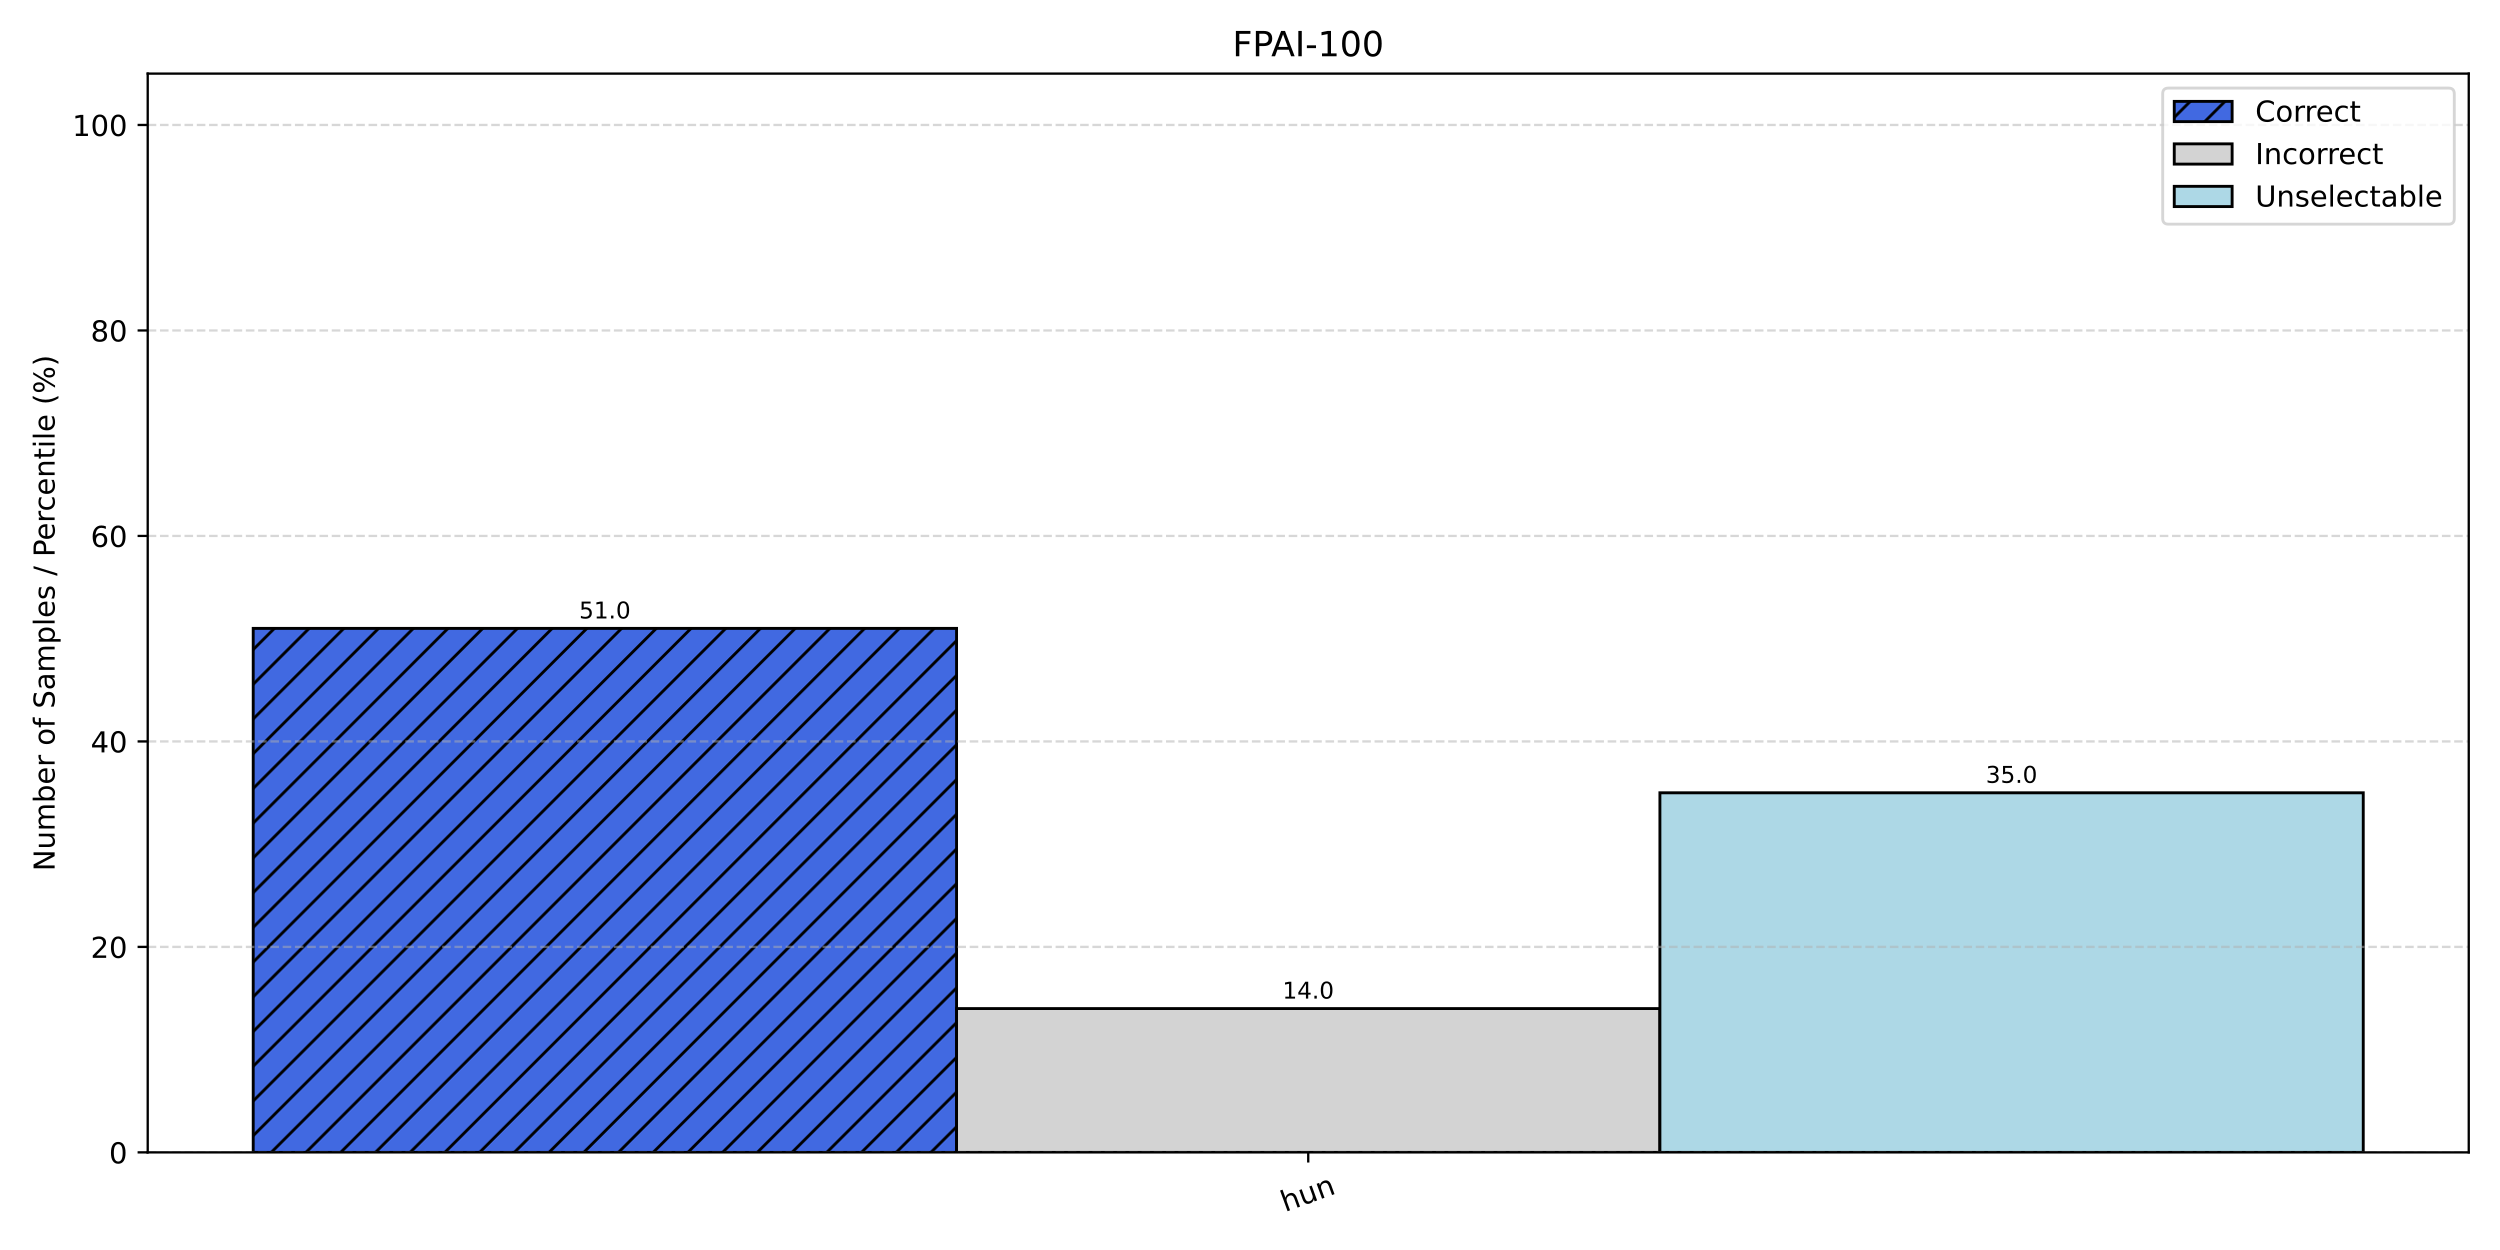
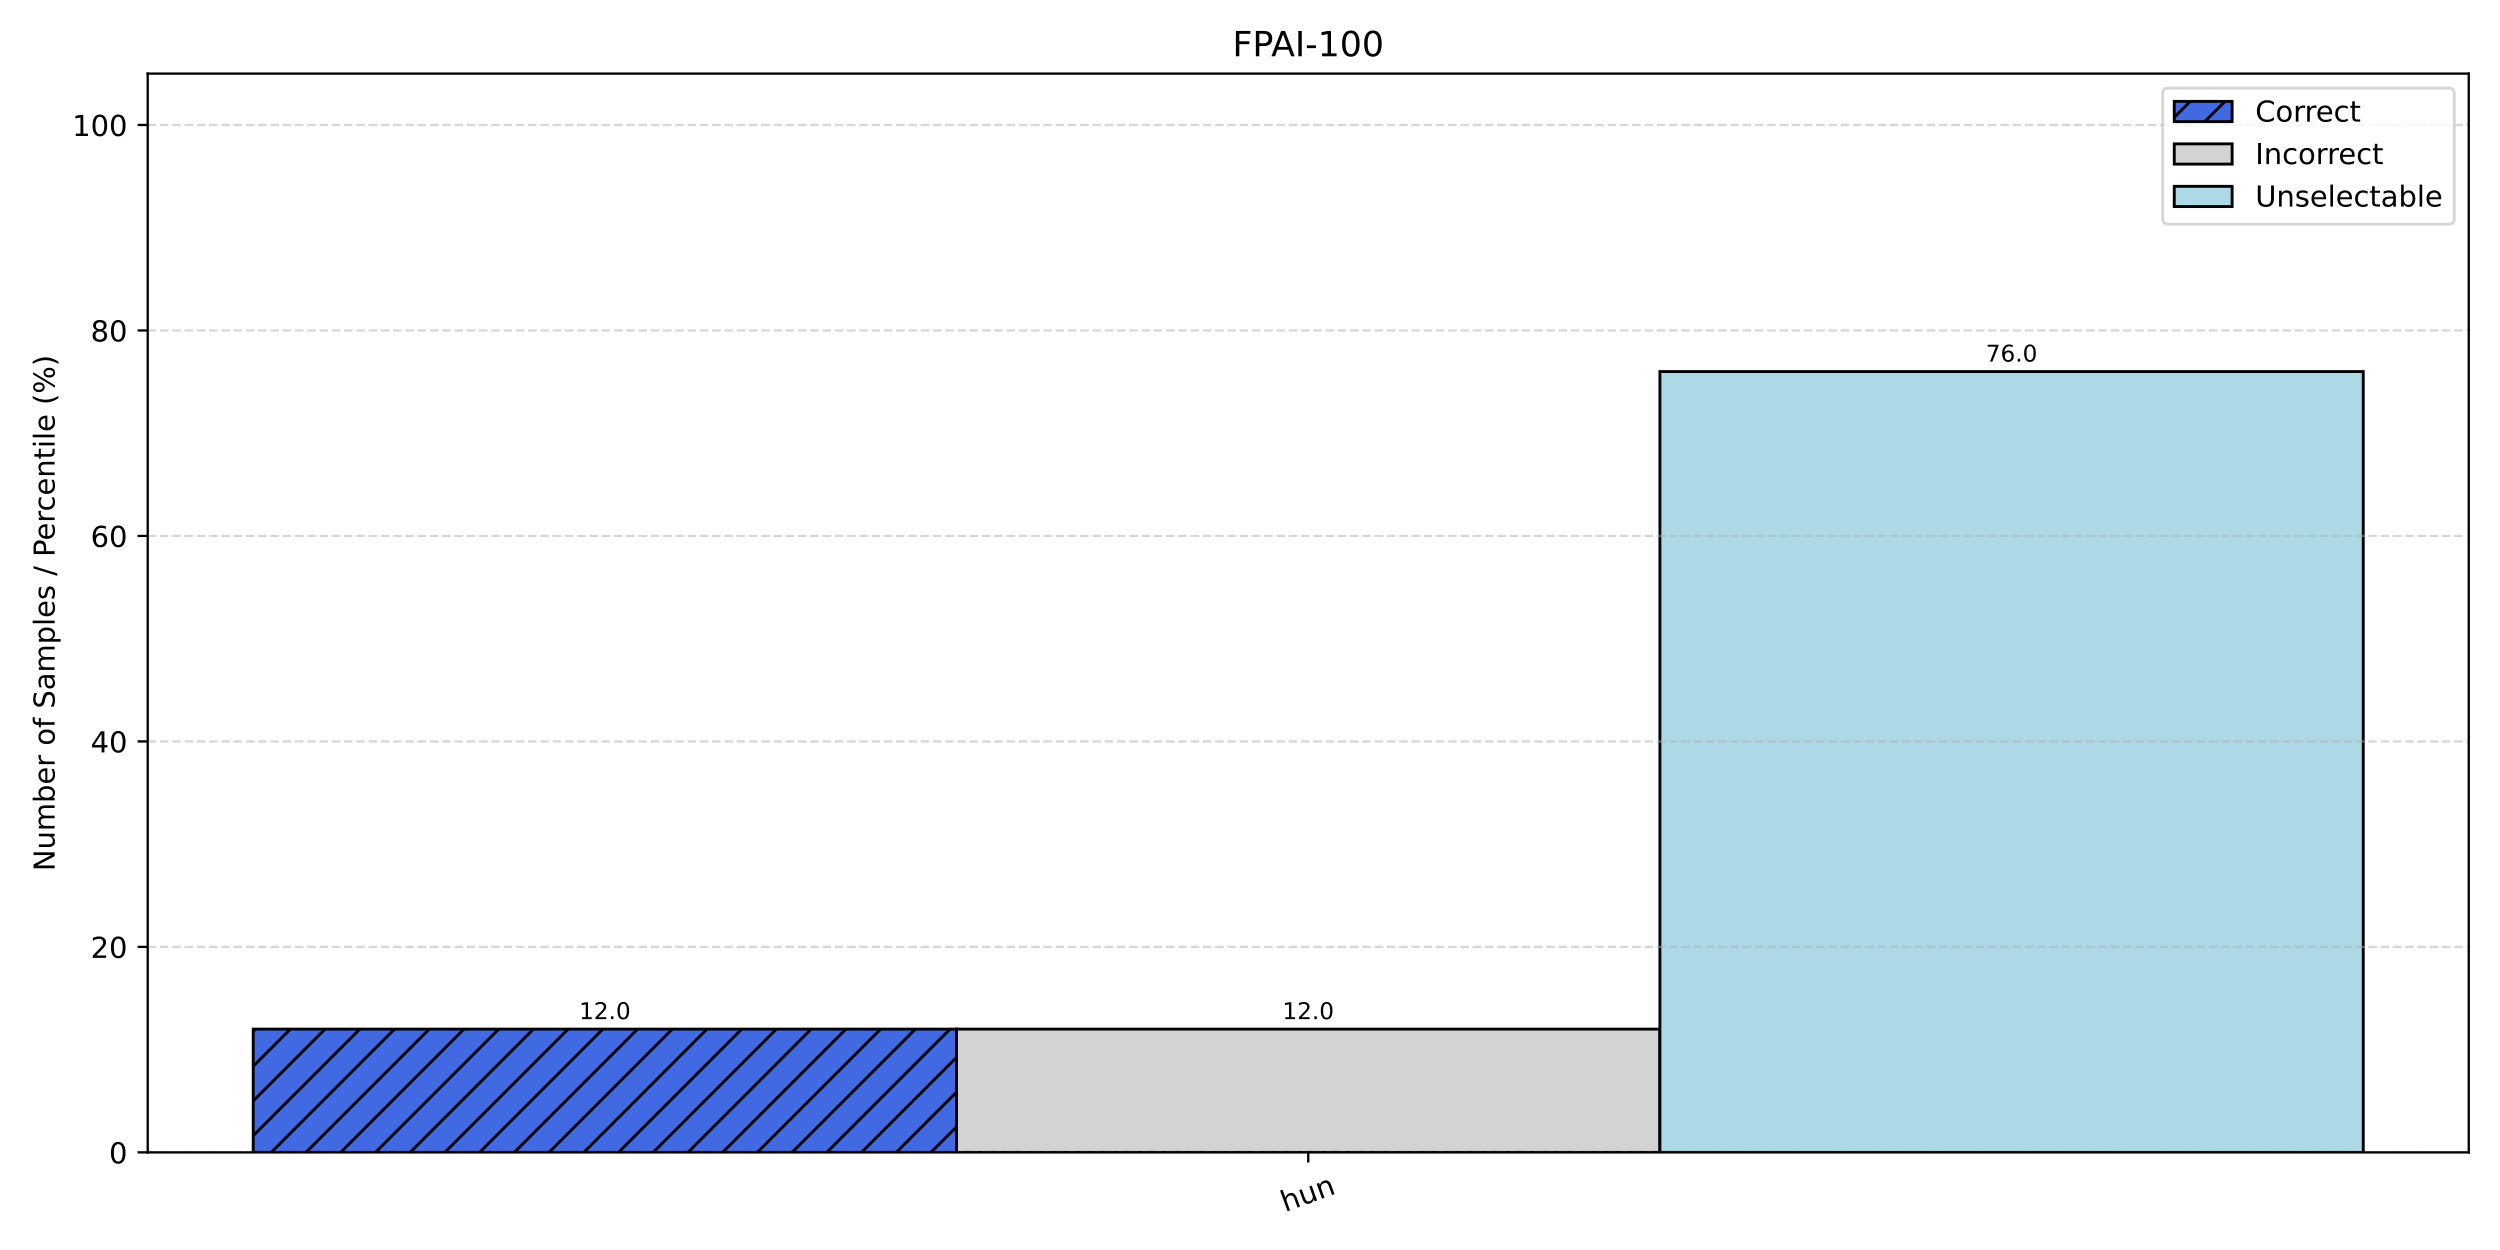
<svg xmlns="http://www.w3.org/2000/svg" xmlns:xlink="http://www.w3.org/1999/xlink" width="864pt" height="432pt" viewBox="0 0 864 432" version="1.1">
  <defs>
    <style type="text/css">*{stroke-linejoin: round; stroke-linecap: butt}</style>
  </defs>
  <g id="figure_1">
    <g id="patch_1">
      <path d="M 0 432  L 864 432  L 864 0  L 0 0  z " style="fill: #ffffff" />
    </g>
    <g id="axes_1">
      <g id="patch_2">
        <path d="M 51.05 398.264  L 853.2 398.264  L 853.2 25.44  L 51.05 25.44  z " style="fill: #ffffff" />
      </g>
      <g id="patch_3">
-         <path d="M 87.511 398.264  L 330.587 398.264  L 330.587 217.178  L 87.511 217.178  z " clip-path="url(#p8817f2fa42)" style="fill: url(#h641c3f6b5b); stroke: #000000; stroke-linejoin: miter" />
+         <path d="M 87.511 398.264  L 330.587 398.264  L 330.587 355.655  L 87.511 355.655  z " clip-path="url(#pb36cca7474)" style="fill: url(#hdda5318c8d); stroke: #000000; stroke-linejoin: miter" />
      </g>
      <g id="patch_4">
-         <path d="M 330.587 398.264  L 573.663 398.264  L 573.663 348.554  L 330.587 348.554  z " clip-path="url(#p8817f2fa42)" style="fill: #d3d3d3; stroke: #000000; stroke-linejoin: miter" />
+         <path d="M 330.587 398.264  L 573.663 398.264  L 573.663 355.655  L 330.587 355.655  z " clip-path="url(#pb36cca7474)" style="fill: #d3d3d3; stroke: #000000; stroke-linejoin: miter" />
      </g>
      <g id="patch_5">
-         <path d="M 573.663 398.264  L 816.739 398.264  L 816.739 273.989  L 573.663 273.989  z " clip-path="url(#p8817f2fa42)" style="fill: #add8e6; stroke: #000000; stroke-linejoin: miter" />
+         <path d="M 573.663 398.264  L 816.739 398.264  L 816.739 128.41  L 573.663 128.41  z " clip-path="url(#pb36cca7474)" style="fill: #add8e6; stroke: #000000; stroke-linejoin: miter" />
      </g>
      <g id="matplotlib.axis_1">
        <g id="xtick_1">
          <g id="line2d_1">
            <defs>
-               <path id="m5f4a2efb45" d="M 0 0  L 0 3.5  " style="stroke: #000000; stroke-width: 0.8" />
-             </defs>
-             <g>
-               <use xlink:href="#m5f4a2efb45" x="452.125" y="398.264" style="stroke: #000000; stroke-width: 0.8" />
+               <path id="m053bf7ad65" d="M 0 0  L 0 3.5  " style="stroke: #000000; stroke-width: 0.8" />
+             </defs>
+             <g>
+               <use xlink:href="#m053bf7ad65" x="452.125" y="398.264" style="stroke: #000000; stroke-width: 0.8" />
            </g>
          </g>
          <g id="text_1">
            <g transform="translate(444.1358 418.9066) rotate(-20) scale(0.1 -0.1)">
              <defs>
                <path id="DejaVuSans-68" d="M 3513 2113  L 3513 0  L 2938 0  L 2938 2094  Q 2938 2591 2744 2837  Q 2550 3084 2163 3084  Q 1697 3084 1428 2787  Q 1159 2491 1159 1978  L 1159 0  L 581 0  L 581 4863  L 1159 4863  L 1159 2956  Q 1366 3272 1645 3428  Q 1925 3584 2291 3584  Q 2894 3584 3203 3211  Q 3513 2838 3513 2113  z " transform="scale(0.015625)" />
                <path id="DejaVuSans-75" d="M 544 1381  L 544 3500  L 1119 3500  L 1119 1403  Q 1119 906 1312 657  Q 1506 409 1894 409  Q 2359 409 2629 706  Q 2900 1003 2900 1516  L 2900 3500  L 3475 3500  L 3475 0  L 2900 0  L 2900 538  Q 2691 219 2414 64  Q 2138 -91 1772 -91  Q 1169 -91 856 284  Q 544 659 544 1381  z M 1991 3584  L 1991 3584  z " transform="scale(0.015625)" />
                <path id="DejaVuSans-6e" d="M 3513 2113  L 3513 0  L 2938 0  L 2938 2094  Q 2938 2591 2744 2837  Q 2550 3084 2163 3084  Q 1697 3084 1428 2787  Q 1159 2491 1159 1978  L 1159 0  L 581 0  L 581 3500  L 1159 3500  L 1159 2956  Q 1366 3272 1645 3428  Q 1925 3584 2291 3584  Q 2894 3584 3203 3211  Q 3513 2838 3513 2113  z " transform="scale(0.015625)" />
              </defs>
              <use xlink:href="#DejaVuSans-68" />
              <use xlink:href="#DejaVuSans-75" transform="translate(63.37891 0)" />
              <use xlink:href="#DejaVuSans-6e" transform="translate(126.7578 0)" />
            </g>
          </g>
        </g>
      </g>
      <g id="matplotlib.axis_2">
        <g id="ytick_1">
          <g id="line2d_2">
-             <path d="M 51.05 398.264  L 853.2 398.264  " clip-path="url(#p8817f2fa42)" style="fill: none; stroke-dasharray: 2.96,1.28; stroke-dashoffset: 0; stroke: #b0b0b0; stroke-opacity: 0.5; stroke-width: 0.8" />
+             <path d="M 51.05 398.264  L 853.2 398.264  " clip-path="url(#pb36cca7474)" style="fill: none; stroke-dasharray: 2.96,1.28; stroke-dashoffset: 0; stroke: #b0b0b0; stroke-opacity: 0.5; stroke-width: 0.8" />
          </g>
          <g id="line2d_3">
            <defs>
-               <path id="mfa6d779302" d="M 0 0  L -3.5 0  " style="stroke: #000000; stroke-width: 0.8" />
-             </defs>
-             <g>
-               <use xlink:href="#mfa6d779302" x="51.05" y="398.264" style="stroke: #000000; stroke-width: 0.8" />
+               <path id="m29c18220e1" d="M 0 0  L -3.5 0  " style="stroke: #000000; stroke-width: 0.8" />
+             </defs>
+             <g>
+               <use xlink:href="#m29c18220e1" x="51.05" y="398.264" style="stroke: #000000; stroke-width: 0.8" />
            </g>
          </g>
          <g id="text_2">
            <g transform="translate(37.6875 402.0629) scale(0.1 -0.1)">
              <defs>
                <path id="DejaVuSans-30" d="M 2034 4250  Q 1547 4250 1301 3770  Q 1056 3291 1056 2328  Q 1056 1369 1301 889  Q 1547 409 2034 409  Q 2525 409 2770 889  Q 3016 1369 3016 2328  Q 3016 3291 2770 3770  Q 2525 4250 2034 4250  z M 2034 4750  Q 2819 4750 3233 4129  Q 3647 3509 3647 2328  Q 3647 1150 3233 529  Q 2819 -91 2034 -91  Q 1250 -91 836 529  Q 422 1150 422 2328  Q 422 3509 836 4129  Q 1250 4750 2034 4750  z " transform="scale(0.015625)" />
              </defs>
              <use xlink:href="#DejaVuSans-30" />
            </g>
          </g>
        </g>
        <g id="ytick_2">
          <g id="line2d_4">
-             <path d="M 51.05 327.25  L 853.2 327.25  " clip-path="url(#p8817f2fa42)" style="fill: none; stroke-dasharray: 2.96,1.28; stroke-dashoffset: 0; stroke: #b0b0b0; stroke-opacity: 0.5; stroke-width: 0.8" />
+             <path d="M 51.05 327.25  L 853.2 327.25  " clip-path="url(#pb36cca7474)" style="fill: none; stroke-dasharray: 2.96,1.28; stroke-dashoffset: 0; stroke: #b0b0b0; stroke-opacity: 0.5; stroke-width: 0.8" />
          </g>
          <g id="line2d_5">
            <g>
-               <use xlink:href="#mfa6d779302" x="51.05" y="327.25" style="stroke: #000000; stroke-width: 0.8" />
+               <use xlink:href="#m29c18220e1" x="51.05" y="327.25" style="stroke: #000000; stroke-width: 0.8" />
            </g>
          </g>
          <g id="text_3">
            <g transform="translate(31.325 331.0489) scale(0.1 -0.1)">
              <defs>
                <path id="DejaVuSans-32" d="M 1228 531  L 3431 531  L 3431 0  L 469 0  L 469 531  Q 828 903 1448 1529  Q 2069 2156 2228 2338  Q 2531 2678 2651 2914  Q 2772 3150 2772 3378  Q 2772 3750 2511 3984  Q 2250 4219 1831 4219  Q 1534 4219 1204 4116  Q 875 4013 500 3803  L 500 4441  Q 881 4594 1212 4672  Q 1544 4750 1819 4750  Q 2544 4750 2975 4387  Q 3406 4025 3406 3419  Q 3406 3131 3298 2873  Q 3191 2616 2906 2266  Q 2828 2175 2409 1742  Q 1991 1309 1228 531  z " transform="scale(0.015625)" />
              </defs>
              <use xlink:href="#DejaVuSans-32" />
              <use xlink:href="#DejaVuSans-30" transform="translate(63.62305 0)" />
            </g>
          </g>
        </g>
        <g id="ytick_3">
          <g id="line2d_6">
-             <path d="M 51.05 256.236  L 853.2 256.236  " clip-path="url(#p8817f2fa42)" style="fill: none; stroke-dasharray: 2.96,1.28; stroke-dashoffset: 0; stroke: #b0b0b0; stroke-opacity: 0.5; stroke-width: 0.8" />
+             <path d="M 51.05 256.236  L 853.2 256.236  " clip-path="url(#pb36cca7474)" style="fill: none; stroke-dasharray: 2.96,1.28; stroke-dashoffset: 0; stroke: #b0b0b0; stroke-opacity: 0.5; stroke-width: 0.8" />
          </g>
          <g id="line2d_7">
            <g>
-               <use xlink:href="#mfa6d779302" x="51.05" y="256.236" style="stroke: #000000; stroke-width: 0.8" />
+               <use xlink:href="#m29c18220e1" x="51.05" y="256.236" style="stroke: #000000; stroke-width: 0.8" />
            </g>
          </g>
          <g id="text_4">
            <g transform="translate(31.325 260.0349) scale(0.1 -0.1)">
              <defs>
                <path id="DejaVuSans-34" d="M 2419 4116  L 825 1625  L 2419 1625  L 2419 4116  z M 2253 4666  L 3047 4666  L 3047 1625  L 3713 1625  L 3713 1100  L 3047 1100  L 3047 0  L 2419 0  L 2419 1100  L 313 1100  L 313 1709  L 2253 4666  z " transform="scale(0.015625)" />
              </defs>
              <use xlink:href="#DejaVuSans-34" />
              <use xlink:href="#DejaVuSans-30" transform="translate(63.62305 0)" />
            </g>
          </g>
        </g>
        <g id="ytick_4">
          <g id="line2d_8">
-             <path d="M 51.05 185.222  L 853.2 185.222  " clip-path="url(#p8817f2fa42)" style="fill: none; stroke-dasharray: 2.96,1.28; stroke-dashoffset: 0; stroke: #b0b0b0; stroke-opacity: 0.5; stroke-width: 0.8" />
+             <path d="M 51.05 185.222  L 853.2 185.222  " clip-path="url(#pb36cca7474)" style="fill: none; stroke-dasharray: 2.96,1.28; stroke-dashoffset: 0; stroke: #b0b0b0; stroke-opacity: 0.5; stroke-width: 0.8" />
          </g>
          <g id="line2d_9">
            <g>
-               <use xlink:href="#mfa6d779302" x="51.05" y="185.222" style="stroke: #000000; stroke-width: 0.8" />
+               <use xlink:href="#m29c18220e1" x="51.05" y="185.222" style="stroke: #000000; stroke-width: 0.8" />
            </g>
          </g>
          <g id="text_5">
            <g transform="translate(31.325 189.0208) scale(0.1 -0.1)">
              <defs>
                <path id="DejaVuSans-36" d="M 2113 2584  Q 1688 2584 1439 2293  Q 1191 2003 1191 1497  Q 1191 994 1439 701  Q 1688 409 2113 409  Q 2538 409 2786 701  Q 3034 994 3034 1497  Q 3034 2003 2786 2293  Q 2538 2584 2113 2584  z M 3366 4563  L 3366 3988  Q 3128 4100 2886 4159  Q 2644 4219 2406 4219  Q 1781 4219 1451 3797  Q 1122 3375 1075 2522  Q 1259 2794 1537 2939  Q 1816 3084 2150 3084  Q 2853 3084 3261 2657  Q 3669 2231 3669 1497  Q 3669 778 3244 343  Q 2819 -91 2113 -91  Q 1303 -91 875 529  Q 447 1150 447 2328  Q 447 3434 972 4092  Q 1497 4750 2381 4750  Q 2619 4750 2861 4703  Q 3103 4656 3366 4563  z " transform="scale(0.015625)" />
              </defs>
              <use xlink:href="#DejaVuSans-36" />
              <use xlink:href="#DejaVuSans-30" transform="translate(63.62305 0)" />
            </g>
          </g>
        </g>
        <g id="ytick_5">
          <g id="line2d_10">
-             <path d="M 51.05 114.208  L 853.2 114.208  " clip-path="url(#p8817f2fa42)" style="fill: none; stroke-dasharray: 2.96,1.28; stroke-dashoffset: 0; stroke: #b0b0b0; stroke-opacity: 0.5; stroke-width: 0.8" />
+             <path d="M 51.05 114.208  L 853.2 114.208  " clip-path="url(#pb36cca7474)" style="fill: none; stroke-dasharray: 2.96,1.28; stroke-dashoffset: 0; stroke: #b0b0b0; stroke-opacity: 0.5; stroke-width: 0.8" />
          </g>
          <g id="line2d_11">
            <g>
-               <use xlink:href="#mfa6d779302" x="51.05" y="114.208" style="stroke: #000000; stroke-width: 0.8" />
+               <use xlink:href="#m29c18220e1" x="51.05" y="114.208" style="stroke: #000000; stroke-width: 0.8" />
            </g>
          </g>
          <g id="text_6">
            <g transform="translate(31.325 118.0068) scale(0.1 -0.1)">
              <defs>
                <path id="DejaVuSans-38" d="M 2034 2216  Q 1584 2216 1326 1975  Q 1069 1734 1069 1313  Q 1069 891 1326 650  Q 1584 409 2034 409  Q 2484 409 2743 651  Q 3003 894 3003 1313  Q 3003 1734 2745 1975  Q 2488 2216 2034 2216  z M 1403 2484  Q 997 2584 770 2862  Q 544 3141 544 3541  Q 544 4100 942 4425  Q 1341 4750 2034 4750  Q 2731 4750 3128 4425  Q 3525 4100 3525 3541  Q 3525 3141 3298 2862  Q 3072 2584 2669 2484  Q 3125 2378 3379 2068  Q 3634 1759 3634 1313  Q 3634 634 3220 271  Q 2806 -91 2034 -91  Q 1263 -91 848 271  Q 434 634 434 1313  Q 434 1759 690 2068  Q 947 2378 1403 2484  z M 1172 3481  Q 1172 3119 1398 2916  Q 1625 2713 2034 2713  Q 2441 2713 2670 2916  Q 2900 3119 2900 3481  Q 2900 3844 2670 4047  Q 2441 4250 2034 4250  Q 1625 4250 1398 4047  Q 1172 3844 1172 3481  z " transform="scale(0.015625)" />
              </defs>
              <use xlink:href="#DejaVuSans-38" />
              <use xlink:href="#DejaVuSans-30" transform="translate(63.62305 0)" />
            </g>
          </g>
        </g>
        <g id="ytick_6">
          <g id="line2d_12">
-             <path d="M 51.05 43.194  L 853.2 43.194  " clip-path="url(#p8817f2fa42)" style="fill: none; stroke-dasharray: 2.96,1.28; stroke-dashoffset: 0; stroke: #b0b0b0; stroke-opacity: 0.5; stroke-width: 0.8" />
+             <path d="M 51.05 43.194  L 853.2 43.194  " clip-path="url(#pb36cca7474)" style="fill: none; stroke-dasharray: 2.96,1.28; stroke-dashoffset: 0; stroke: #b0b0b0; stroke-opacity: 0.5; stroke-width: 0.8" />
          </g>
          <g id="line2d_13">
            <g>
-               <use xlink:href="#mfa6d779302" x="51.05" y="43.194" style="stroke: #000000; stroke-width: 0.8" />
+               <use xlink:href="#m29c18220e1" x="51.05" y="43.194" style="stroke: #000000; stroke-width: 0.8" />
            </g>
          </g>
          <g id="text_7">
            <g transform="translate(24.9625 46.99273) scale(0.1 -0.1)">
              <defs>
                <path id="DejaVuSans-31" d="M 794 531  L 1825 531  L 1825 4091  L 703 3866  L 703 4441  L 1819 4666  L 2450 4666  L 2450 531  L 3481 531  L 3481 0  L 794 0  L 794 531  z " transform="scale(0.015625)" />
              </defs>
              <use xlink:href="#DejaVuSans-31" />
              <use xlink:href="#DejaVuSans-30" transform="translate(63.62305 0)" />
              <use xlink:href="#DejaVuSans-30" transform="translate(127.2461 0)" />
            </g>
          </g>
        </g>
        <g id="text_8">
          <g transform="translate(18.88281 301.055) rotate(-90) scale(0.1 -0.1)">
            <defs>
              <path id="DejaVuSans-4e" d="M 628 4666  L 1478 4666  L 3547 763  L 3547 4666  L 4159 4666  L 4159 0  L 3309 0  L 1241 3903  L 1241 0  L 628 0  L 628 4666  z " transform="scale(0.015625)" />
              <path id="DejaVuSans-6d" d="M 3328 2828  Q 3544 3216 3844 3400  Q 4144 3584 4550 3584  Q 5097 3584 5394 3201  Q 5691 2819 5691 2113  L 5691 0  L 5113 0  L 5113 2094  Q 5113 2597 4934 2840  Q 4756 3084 4391 3084  Q 3944 3084 3684 2787  Q 3425 2491 3425 1978  L 3425 0  L 2847 0  L 2847 2094  Q 2847 2600 2669 2842  Q 2491 3084 2119 3084  Q 1678 3084 1418 2786  Q 1159 2488 1159 1978  L 1159 0  L 581 0  L 581 3500  L 1159 3500  L 1159 2956  Q 1356 3278 1631 3431  Q 1906 3584 2284 3584  Q 2666 3584 2933 3390  Q 3200 3197 3328 2828  z " transform="scale(0.015625)" />
              <path id="DejaVuSans-62" d="M 3116 1747  Q 3116 2381 2855 2742  Q 2594 3103 2138 3103  Q 1681 3103 1420 2742  Q 1159 2381 1159 1747  Q 1159 1113 1420 752  Q 1681 391 2138 391  Q 2594 391 2855 752  Q 3116 1113 3116 1747  z M 1159 2969  Q 1341 3281 1617 3432  Q 1894 3584 2278 3584  Q 2916 3584 3314 3078  Q 3713 2572 3713 1747  Q 3713 922 3314 415  Q 2916 -91 2278 -91  Q 1894 -91 1617 61  Q 1341 213 1159 525  L 1159 0  L 581 0  L 581 4863  L 1159 4863  L 1159 2969  z " transform="scale(0.015625)" />
              <path id="DejaVuSans-65" d="M 3597 1894  L 3597 1613  L 953 1613  Q 991 1019 1311 708  Q 1631 397 2203 397  Q 2534 397 2845 478  Q 3156 559 3463 722  L 3463 178  Q 3153 47 2828 -22  Q 2503 -91 2169 -91  Q 1331 -91 842 396  Q 353 884 353 1716  Q 353 2575 817 3079  Q 1281 3584 2069 3584  Q 2775 3584 3186 3129  Q 3597 2675 3597 1894  z M 3022 2063  Q 3016 2534 2758 2815  Q 2500 3097 2075 3097  Q 1594 3097 1305 2825  Q 1016 2553 972 2059  L 3022 2063  z " transform="scale(0.015625)" />
              <path id="DejaVuSans-72" d="M 2631 2963  Q 2534 3019 2420 3045  Q 2306 3072 2169 3072  Q 1681 3072 1420 2755  Q 1159 2438 1159 1844  L 1159 0  L 581 0  L 581 3500  L 1159 3500  L 1159 2956  Q 1341 3275 1631 3429  Q 1922 3584 2338 3584  Q 2397 3584 2469 3576  Q 2541 3569 2628 3553  L 2631 2963  z " transform="scale(0.015625)" />
              <path id="DejaVuSans-20" transform="scale(0.015625)" />
              <path id="DejaVuSans-6f" d="M 1959 3097  Q 1497 3097 1228 2736  Q 959 2375 959 1747  Q 959 1119 1226 758  Q 1494 397 1959 397  Q 2419 397 2687 759  Q 2956 1122 2956 1747  Q 2956 2369 2687 2733  Q 2419 3097 1959 3097  z M 1959 3584  Q 2709 3584 3137 3096  Q 3566 2609 3566 1747  Q 3566 888 3137 398  Q 2709 -91 1959 -91  Q 1206 -91 779 398  Q 353 888 353 1747  Q 353 2609 779 3096  Q 1206 3584 1959 3584  z " transform="scale(0.015625)" />
              <path id="DejaVuSans-66" d="M 2375 4863  L 2375 4384  L 1825 4384  Q 1516 4384 1395 4259  Q 1275 4134 1275 3809  L 1275 3500  L 2222 3500  L 2222 3053  L 1275 3053  L 1275 0  L 697 0  L 697 3053  L 147 3053  L 147 3500  L 697 3500  L 697 3744  Q 697 4328 969 4595  Q 1241 4863 1831 4863  L 2375 4863  z " transform="scale(0.015625)" />
              <path id="DejaVuSans-53" d="M 3425 4513  L 3425 3897  Q 3066 4069 2747 4153  Q 2428 4238 2131 4238  Q 1616 4238 1336 4038  Q 1056 3838 1056 3469  Q 1056 3159 1242 3001  Q 1428 2844 1947 2747  L 2328 2669  Q 3034 2534 3370 2195  Q 3706 1856 3706 1288  Q 3706 609 3251 259  Q 2797 -91 1919 -91  Q 1588 -91 1214 -16  Q 841 59 441 206  L 441 856  Q 825 641 1194 531  Q 1563 422 1919 422  Q 2459 422 2753 634  Q 3047 847 3047 1241  Q 3047 1584 2836 1778  Q 2625 1972 2144 2069  L 1759 2144  Q 1053 2284 737 2584  Q 422 2884 422 3419  Q 422 4038 858 4394  Q 1294 4750 2059 4750  Q 2388 4750 2728 4690  Q 3069 4631 3425 4513  z " transform="scale(0.015625)" />
              <path id="DejaVuSans-61" d="M 2194 1759  Q 1497 1759 1228 1600  Q 959 1441 959 1056  Q 959 750 1161 570  Q 1363 391 1709 391  Q 2188 391 2477 730  Q 2766 1069 2766 1631  L 2766 1759  L 2194 1759  z M 3341 1997  L 3341 0  L 2766 0  L 2766 531  Q 2569 213 2275 61  Q 1981 -91 1556 -91  Q 1019 -91 701 211  Q 384 513 384 1019  Q 384 1609 779 1909  Q 1175 2209 1959 2209  L 2766 2209  L 2766 2266  Q 2766 2663 2505 2880  Q 2244 3097 1772 3097  Q 1472 3097 1187 3025  Q 903 2953 641 2809  L 641 3341  Q 956 3463 1253 3523  Q 1550 3584 1831 3584  Q 2591 3584 2966 3190  Q 3341 2797 3341 1997  z " transform="scale(0.015625)" />
              <path id="DejaVuSans-70" d="M 1159 525  L 1159 -1331  L 581 -1331  L 581 3500  L 1159 3500  L 1159 2969  Q 1341 3281 1617 3432  Q 1894 3584 2278 3584  Q 2916 3584 3314 3078  Q 3713 2572 3713 1747  Q 3713 922 3314 415  Q 2916 -91 2278 -91  Q 1894 -91 1617 61  Q 1341 213 1159 525  z M 3116 1747  Q 3116 2381 2855 2742  Q 2594 3103 2138 3103  Q 1681 3103 1420 2742  Q 1159 2381 1159 1747  Q 1159 1113 1420 752  Q 1681 391 2138 391  Q 2594 391 2855 752  Q 3116 1113 3116 1747  z " transform="scale(0.015625)" />
              <path id="DejaVuSans-6c" d="M 603 4863  L 1178 4863  L 1178 0  L 603 0  L 603 4863  z " transform="scale(0.015625)" />
              <path id="DejaVuSans-73" d="M 2834 3397  L 2834 2853  Q 2591 2978 2328 3040  Q 2066 3103 1784 3103  Q 1356 3103 1142 2972  Q 928 2841 928 2578  Q 928 2378 1081 2264  Q 1234 2150 1697 2047  L 1894 2003  Q 2506 1872 2764 1633  Q 3022 1394 3022 966  Q 3022 478 2636 193  Q 2250 -91 1575 -91  Q 1294 -91 989 -36  Q 684 19 347 128  L 347 722  Q 666 556 975 473  Q 1284 391 1588 391  Q 1994 391 2212 530  Q 2431 669 2431 922  Q 2431 1156 2273 1281  Q 2116 1406 1581 1522  L 1381 1569  Q 847 1681 609 1914  Q 372 2147 372 2553  Q 372 3047 722 3315  Q 1072 3584 1716 3584  Q 2034 3584 2315 3537  Q 2597 3491 2834 3397  z " transform="scale(0.015625)" />
              <path id="DejaVuSans-2f" d="M 1625 4666  L 2156 4666  L 531 -594  L 0 -594  L 1625 4666  z " transform="scale(0.015625)" />
              <path id="DejaVuSans-50" d="M 1259 4147  L 1259 2394  L 2053 2394  Q 2494 2394 2734 2622  Q 2975 2850 2975 3272  Q 2975 3691 2734 3919  Q 2494 4147 2053 4147  L 1259 4147  z M 628 4666  L 2053 4666  Q 2838 4666 3239 4311  Q 3641 3956 3641 3272  Q 3641 2581 3239 2228  Q 2838 1875 2053 1875  L 1259 1875  L 1259 0  L 628 0  L 628 4666  z " transform="scale(0.015625)" />
              <path id="DejaVuSans-63" d="M 3122 3366  L 3122 2828  Q 2878 2963 2633 3030  Q 2388 3097 2138 3097  Q 1578 3097 1268 2742  Q 959 2388 959 1747  Q 959 1106 1268 751  Q 1578 397 2138 397  Q 2388 397 2633 464  Q 2878 531 3122 666  L 3122 134  Q 2881 22 2623 -34  Q 2366 -91 2075 -91  Q 1284 -91 818 406  Q 353 903 353 1747  Q 353 2603 823 3093  Q 1294 3584 2113 3584  Q 2378 3584 2631 3529  Q 2884 3475 3122 3366  z " transform="scale(0.015625)" />
              <path id="DejaVuSans-74" d="M 1172 4494  L 1172 3500  L 2356 3500  L 2356 3053  L 1172 3053  L 1172 1153  Q 1172 725 1289 603  Q 1406 481 1766 481  L 2356 481  L 2356 0  L 1766 0  Q 1100 0 847 248  Q 594 497 594 1153  L 594 3053  L 172 3053  L 172 3500  L 594 3500  L 594 4494  L 1172 4494  z " transform="scale(0.015625)" />
              <path id="DejaVuSans-69" d="M 603 3500  L 1178 3500  L 1178 0  L 603 0  L 603 3500  z M 603 4863  L 1178 4863  L 1178 4134  L 603 4134  L 603 4863  z " transform="scale(0.015625)" />
              <path id="DejaVuSans-28" d="M 1984 4856  Q 1566 4138 1362 3434  Q 1159 2731 1159 2009  Q 1159 1288 1364 580  Q 1569 -128 1984 -844  L 1484 -844  Q 1016 -109 783 600  Q 550 1309 550 2009  Q 550 2706 781 3412  Q 1013 4119 1484 4856  L 1984 4856  z " transform="scale(0.015625)" />
              <path id="DejaVuSans-25" d="M 4653 2053  Q 4381 2053 4226 1822  Q 4072 1591 4072 1178  Q 4072 772 4226 539  Q 4381 306 4653 306  Q 4919 306 5073 539  Q 5228 772 5228 1178  Q 5228 1588 5073 1820  Q 4919 2053 4653 2053  z M 4653 2450  Q 5147 2450 5437 2106  Q 5728 1763 5728 1178  Q 5728 594 5436 251  Q 5144 -91 4653 -91  Q 4153 -91 3862 251  Q 3572 594 3572 1178  Q 3572 1766 3864 2108  Q 4156 2450 4653 2450  z M 1428 4353  Q 1159 4353 1004 4120  Q 850 3888 850 3481  Q 850 3069 1003 2837  Q 1156 2606 1428 2606  Q 1700 2606 1854 2837  Q 2009 3069 2009 3481  Q 2009 3884 1853 4118  Q 1697 4353 1428 4353  z M 4250 4750  L 4750 4750  L 1831 -91  L 1331 -91  L 4250 4750  z M 1428 4750  Q 1922 4750 2215 4408  Q 2509 4066 2509 3481  Q 2509 2891 2217 2550  Q 1925 2209 1428 2209  Q 931 2209 642 2551  Q 353 2894 353 3481  Q 353 4063 643 4406  Q 934 4750 1428 4750  z " transform="scale(0.015625)" />
              <path id="DejaVuSans-29" d="M 513 4856  L 1013 4856  Q 1481 4119 1714 3412  Q 1947 2706 1947 2009  Q 1947 1309 1714 600  Q 1481 -109 1013 -844  L 513 -844  Q 928 -128 1133 580  Q 1338 1288 1338 2009  Q 1338 2731 1133 3434  Q 928 4138 513 4856  z " transform="scale(0.015625)" />
            </defs>
            <use xlink:href="#DejaVuSans-4e" />
            <use xlink:href="#DejaVuSans-75" transform="translate(74.80469 0)" />
            <use xlink:href="#DejaVuSans-6d" transform="translate(138.1836 0)" />
            <use xlink:href="#DejaVuSans-62" transform="translate(235.5957 0)" />
            <use xlink:href="#DejaVuSans-65" transform="translate(299.0723 0)" />
            <use xlink:href="#DejaVuSans-72" transform="translate(360.5957 0)" />
            <use xlink:href="#DejaVuSans-20" transform="translate(401.709 0)" />
            <use xlink:href="#DejaVuSans-6f" transform="translate(433.4961 0)" />
            <use xlink:href="#DejaVuSans-66" transform="translate(494.6777 0)" />
            <use xlink:href="#DejaVuSans-20" transform="translate(529.8828 0)" />
            <use xlink:href="#DejaVuSans-53" transform="translate(561.6699 0)" />
            <use xlink:href="#DejaVuSans-61" transform="translate(625.1465 0)" />
            <use xlink:href="#DejaVuSans-6d" transform="translate(686.4258 0)" />
            <use xlink:href="#DejaVuSans-70" transform="translate(783.8379 0)" />
            <use xlink:href="#DejaVuSans-6c" transform="translate(847.3145 0)" />
            <use xlink:href="#DejaVuSans-65" transform="translate(875.0977 0)" />
            <use xlink:href="#DejaVuSans-73" transform="translate(936.6211 0)" />
            <use xlink:href="#DejaVuSans-20" transform="translate(988.7207 0)" />
            <use xlink:href="#DejaVuSans-2f" transform="translate(1020.508 0)" />
            <use xlink:href="#DejaVuSans-20" transform="translate(1054.199 0)" />
            <use xlink:href="#DejaVuSans-50" transform="translate(1085.986 0)" />
            <use xlink:href="#DejaVuSans-65" transform="translate(1142.664 0)" />
            <use xlink:href="#DejaVuSans-72" transform="translate(1204.188 0)" />
            <use xlink:href="#DejaVuSans-63" transform="translate(1243.051 0)" />
            <use xlink:href="#DejaVuSans-65" transform="translate(1298.031 0)" />
            <use xlink:href="#DejaVuSans-6e" transform="translate(1359.555 0)" />
            <use xlink:href="#DejaVuSans-74" transform="translate(1422.934 0)" />
            <use xlink:href="#DejaVuSans-69" transform="translate(1462.143 0)" />
            <use xlink:href="#DejaVuSans-6c" transform="translate(1489.926 0)" />
            <use xlink:href="#DejaVuSans-65" transform="translate(1517.709 0)" />
            <use xlink:href="#DejaVuSans-20" transform="translate(1579.232 0)" />
            <use xlink:href="#DejaVuSans-28" transform="translate(1611.02 0)" />
            <use xlink:href="#DejaVuSans-25" transform="translate(1650.033 0)" />
            <use xlink:href="#DejaVuSans-29" transform="translate(1745.053 0)" />
          </g>
        </g>
      </g>
      <g id="patch_6">
        <path d="M 51.05 398.264  L 51.05 25.44  " style="fill: none; stroke: #000000; stroke-width: 0.8; stroke-linejoin: miter; stroke-linecap: square" />
      </g>
      <g id="patch_7">
        <path d="M 853.2 398.264  L 853.2 25.44  " style="fill: none; stroke: #000000; stroke-width: 0.8; stroke-linejoin: miter; stroke-linecap: square" />
      </g>
      <g id="patch_8">
        <path d="M 51.05 398.264  L 853.2 398.264  " style="fill: none; stroke: #000000; stroke-width: 0.8; stroke-linejoin: miter; stroke-linecap: square" />
      </g>
      <g id="patch_9">
        <path d="M 51.05 25.44  L 853.2 25.44  " style="fill: none; stroke: #000000; stroke-width: 0.8; stroke-linejoin: miter; stroke-linecap: square" />
      </g>
      <g id="text_9">
-         <g transform="translate(200.143 213.7388) scale(0.08 -0.08)">
+         <g transform="translate(200.143 352.2162) scale(0.08 -0.08)">
          <defs>
-             <path id="DejaVuSans-35" d="M 691 4666  L 3169 4666  L 3169 4134  L 1269 4134  L 1269 2991  Q 1406 3038 1543 3061  Q 1681 3084 1819 3084  Q 2600 3084 3056 2656  Q 3513 2228 3513 1497  Q 3513 744 3044 326  Q 2575 -91 1722 -91  Q 1428 -91 1123 -41  Q 819 9 494 109  L 494 744  Q 775 591 1075 516  Q 1375 441 1709 441  Q 2250 441 2565 725  Q 2881 1009 2881 1497  Q 2881 1984 2565 2268  Q 2250 2553 1709 2553  Q 1456 2553 1204 2497  Q 953 2441 691 2322  L 691 4666  z " transform="scale(0.015625)" />
            <path id="DejaVuSans-2e" d="M 684 794  L 1344 794  L 1344 0  L 684 0  L 684 794  z " transform="scale(0.015625)" />
          </defs>
-           <use xlink:href="#DejaVuSans-35" />
-           <use xlink:href="#DejaVuSans-31" transform="translate(63.62305 0)" />
+           <use xlink:href="#DejaVuSans-31" />
+           <use xlink:href="#DejaVuSans-32" transform="translate(63.62305 0)" />
          <use xlink:href="#DejaVuSans-2e" transform="translate(127.2461 0)" />
          <use xlink:href="#DejaVuSans-30" transform="translate(159.0332 0)" />
        </g>
      </g>
      <g id="text_10">
-         <g transform="translate(443.2188 345.1148) scale(0.08 -0.08)">
+         <g transform="translate(443.2188 352.2162) scale(0.08 -0.08)">
          <use xlink:href="#DejaVuSans-31" />
-           <use xlink:href="#DejaVuSans-34" transform="translate(63.62305 0)" />
+           <use xlink:href="#DejaVuSans-32" transform="translate(63.62305 0)" />
          <use xlink:href="#DejaVuSans-2e" transform="translate(127.2461 0)" />
          <use xlink:href="#DejaVuSans-30" transform="translate(159.0332 0)" />
        </g>
      </g>
      <g id="text_11">
-         <g transform="translate(686.2945 270.55) scale(0.08 -0.08)">
+         <g transform="translate(686.2945 124.9713) scale(0.08 -0.08)">
          <defs>
-             <path id="DejaVuSans-33" d="M 2597 2516  Q 3050 2419 3304 2112  Q 3559 1806 3559 1356  Q 3559 666 3084 287  Q 2609 -91 1734 -91  Q 1441 -91 1130 -33  Q 819 25 488 141  L 488 750  Q 750 597 1062 519  Q 1375 441 1716 441  Q 2309 441 2620 675  Q 2931 909 2931 1356  Q 2931 1769 2642 2001  Q 2353 2234 1838 2234  L 1294 2234  L 1294 2753  L 1863 2753  Q 2328 2753 2575 2939  Q 2822 3125 2822 3475  Q 2822 3834 2567 4026  Q 2313 4219 1838 4219  Q 1578 4219 1281 4162  Q 984 4106 628 3988  L 628 4550  Q 988 4650 1302 4700  Q 1616 4750 1894 4750  Q 2613 4750 3031 4423  Q 3450 4097 3450 3541  Q 3450 3153 3228 2886  Q 3006 2619 2597 2516  z " transform="scale(0.015625)" />
+             <path id="DejaVuSans-37" d="M 525 4666  L 3525 4666  L 3525 4397  L 1831 0  L 1172 0  L 2766 4134  L 525 4134  L 525 4666  z " transform="scale(0.015625)" />
          </defs>
-           <use xlink:href="#DejaVuSans-33" />
-           <use xlink:href="#DejaVuSans-35" transform="translate(63.62305 0)" />
+           <use xlink:href="#DejaVuSans-37" />
+           <use xlink:href="#DejaVuSans-36" transform="translate(63.62305 0)" />
          <use xlink:href="#DejaVuSans-2e" transform="translate(127.2461 0)" />
          <use xlink:href="#DejaVuSans-30" transform="translate(159.0332 0)" />
        </g>
      </g>
      <g id="text_12">
        <g transform="translate(425.9472 19.44) scale(0.12 -0.12)">
          <defs>
            <path id="DejaVuSans-46" d="M 628 4666  L 3309 4666  L 3309 4134  L 1259 4134  L 1259 2759  L 3109 2759  L 3109 2228  L 1259 2228  L 1259 0  L 628 0  L 628 4666  z " transform="scale(0.015625)" />
            <path id="DejaVuSans-41" d="M 2188 4044  L 1331 1722  L 3047 1722  L 2188 4044  z M 1831 4666  L 2547 4666  L 4325 0  L 3669 0  L 3244 1197  L 1141 1197  L 716 0  L 50 0  L 1831 4666  z " transform="scale(0.015625)" />
            <path id="DejaVuSans-49" d="M 628 4666  L 1259 4666  L 1259 0  L 628 0  L 628 4666  z " transform="scale(0.015625)" />
            <path id="DejaVuSans-2d" d="M 313 2009  L 1997 2009  L 1997 1497  L 313 1497  L 313 2009  z " transform="scale(0.015625)" />
          </defs>
          <use xlink:href="#DejaVuSans-46" />
          <use xlink:href="#DejaVuSans-50" transform="translate(57.51953 0)" />
          <use xlink:href="#DejaVuSans-41" transform="translate(111.4473 0)" />
          <use xlink:href="#DejaVuSans-49" transform="translate(179.8555 0)" />
          <use xlink:href="#DejaVuSans-2d" transform="translate(209.3477 0)" />
          <use xlink:href="#DejaVuSans-31" transform="translate(245.4316 0)" />
          <use xlink:href="#DejaVuSans-30" transform="translate(309.0547 0)" />
          <use xlink:href="#DejaVuSans-30" transform="translate(372.6777 0)" />
        </g>
      </g>
      <g id="legend_1">
        <g id="patch_10">
          <path d="M 749.423 77.474  L 846.2 77.474  Q 848.2 77.474 848.2 75.474  L 848.2 32.44  Q 848.2 30.44 846.2 30.44  L 749.423 30.44  Q 747.423 30.44 747.423 32.44  L 747.423 75.474  Q 747.423 77.474 749.423 77.474  z " style="fill: #ffffff; opacity: 0.8; stroke: #cccccc; stroke-linejoin: miter" />
        </g>
        <g id="patch_11">
-           <path d="M 751.423 42.038  L 771.423 42.038  L 771.423 35.038  L 751.423 35.038  z " style="fill: url(#h641c3f6b5b); stroke: #000000; stroke-linejoin: miter" />
+           <path d="M 751.423 42.038  L 771.423 42.038  L 771.423 35.038  L 751.423 35.038  z " style="fill: url(#hdda5318c8d); stroke: #000000; stroke-linejoin: miter" />
        </g>
        <g id="text_13">
          <g transform="translate(779.4234 42.03844) scale(0.1 -0.1)">
            <defs>
              <path id="DejaVuSans-43" d="M 4122 4306  L 4122 3641  Q 3803 3938 3442 4084  Q 3081 4231 2675 4231  Q 1875 4231 1450 3742  Q 1025 3253 1025 2328  Q 1025 1406 1450 917  Q 1875 428 2675 428  Q 3081 428 3442 575  Q 3803 722 4122 1019  L 4122 359  Q 3791 134 3420 21  Q 3050 -91 2638 -91  Q 1578 -91 968 557  Q 359 1206 359 2328  Q 359 3453 968 4101  Q 1578 4750 2638 4750  Q 3056 4750 3426 4639  Q 3797 4528 4122 4306  z " transform="scale(0.015625)" />
            </defs>
            <use xlink:href="#DejaVuSans-43" />
            <use xlink:href="#DejaVuSans-6f" transform="translate(69.82422 0)" />
            <use xlink:href="#DejaVuSans-72" transform="translate(131.0059 0)" />
            <use xlink:href="#DejaVuSans-72" transform="translate(170.3691 0)" />
            <use xlink:href="#DejaVuSans-65" transform="translate(209.2324 0)" />
            <use xlink:href="#DejaVuSans-63" transform="translate(270.7559 0)" />
            <use xlink:href="#DejaVuSans-74" transform="translate(325.7363 0)" />
          </g>
        </g>
        <g id="patch_12">
          <path d="M 751.423 56.717  L 771.423 56.717  L 771.423 49.717  L 751.423 49.717  z " style="fill: #d3d3d3; stroke: #000000; stroke-linejoin: miter" />
        </g>
        <g id="text_14">
          <g transform="translate(779.4234 56.71656) scale(0.1 -0.1)">
            <use xlink:href="#DejaVuSans-49" />
            <use xlink:href="#DejaVuSans-6e" transform="translate(29.49219 0)" />
            <use xlink:href="#DejaVuSans-63" transform="translate(92.87109 0)" />
            <use xlink:href="#DejaVuSans-6f" transform="translate(147.8516 0)" />
            <use xlink:href="#DejaVuSans-72" transform="translate(209.0332 0)" />
            <use xlink:href="#DejaVuSans-72" transform="translate(248.3965 0)" />
            <use xlink:href="#DejaVuSans-65" transform="translate(287.2598 0)" />
            <use xlink:href="#DejaVuSans-63" transform="translate(348.7832 0)" />
            <use xlink:href="#DejaVuSans-74" transform="translate(403.7637 0)" />
          </g>
        </g>
        <g id="patch_13">
          <path d="M 751.423 71.395  L 771.423 71.395  L 771.423 64.395  L 751.423 64.395  z " style="fill: #add8e6; stroke: #000000; stroke-linejoin: miter" />
        </g>
        <g id="text_15">
          <g transform="translate(779.4234 71.39469) scale(0.1 -0.1)">
            <defs>
              <path id="DejaVuSans-55" d="M 556 4666  L 1191 4666  L 1191 1831  Q 1191 1081 1462 751  Q 1734 422 2344 422  Q 2950 422 3222 751  Q 3494 1081 3494 1831  L 3494 4666  L 4128 4666  L 4128 1753  Q 4128 841 3676 375  Q 3225 -91 2344 -91  Q 1459 -91 1007 375  Q 556 841 556 1753  L 556 4666  z " transform="scale(0.015625)" />
            </defs>
            <use xlink:href="#DejaVuSans-55" />
            <use xlink:href="#DejaVuSans-6e" transform="translate(73.19336 0)" />
            <use xlink:href="#DejaVuSans-73" transform="translate(136.5723 0)" />
            <use xlink:href="#DejaVuSans-65" transform="translate(188.6719 0)" />
            <use xlink:href="#DejaVuSans-6c" transform="translate(250.1953 0)" />
            <use xlink:href="#DejaVuSans-65" transform="translate(277.9785 0)" />
            <use xlink:href="#DejaVuSans-63" transform="translate(339.502 0)" />
            <use xlink:href="#DejaVuSans-74" transform="translate(394.4824 0)" />
            <use xlink:href="#DejaVuSans-61" transform="translate(433.6914 0)" />
            <use xlink:href="#DejaVuSans-62" transform="translate(494.9707 0)" />
            <use xlink:href="#DejaVuSans-6c" transform="translate(558.4473 0)" />
            <use xlink:href="#DejaVuSans-65" transform="translate(586.2305 0)" />
          </g>
        </g>
      </g>
    </g>
  </g>
  <defs>
-     <clipPath id="p8817f2fa42">
+     <clipPath id="pb36cca7474">
      <rect x="51.05" y="25.44" width="802.15" height="372.824" />
    </clipPath>
  </defs>
  <defs>
-     <pattern id="h641c3f6b5b" patternUnits="userSpaceOnUse" x="0" y="0" width="72" height="72">
+     <pattern id="hdda5318c8d" patternUnits="userSpaceOnUse" x="0" y="0" width="72" height="72">
      <rect x="0" y="0" width="73" height="73" fill="#4169e1" />
      <path d="M -36 36  L 36 -36  M -30 42  L 42 -30  M -24 48  L 48 -24  M -18 54  L 54 -18  M -12 60  L 60 -12  M -6 66  L 66 -6  M 0 72  L 72 0  M 6 78  L 78 6  M 12 84  L 84 12  M 18 90  L 90 18  M 24 96  L 96 24  M 30 102  L 102 30  M 36 108  L 108 36  " style="fill: #000000; stroke: #000000; stroke-width: 1.0; stroke-linecap: butt; stroke-linejoin: miter" />
    </pattern>
  </defs>
</svg>
